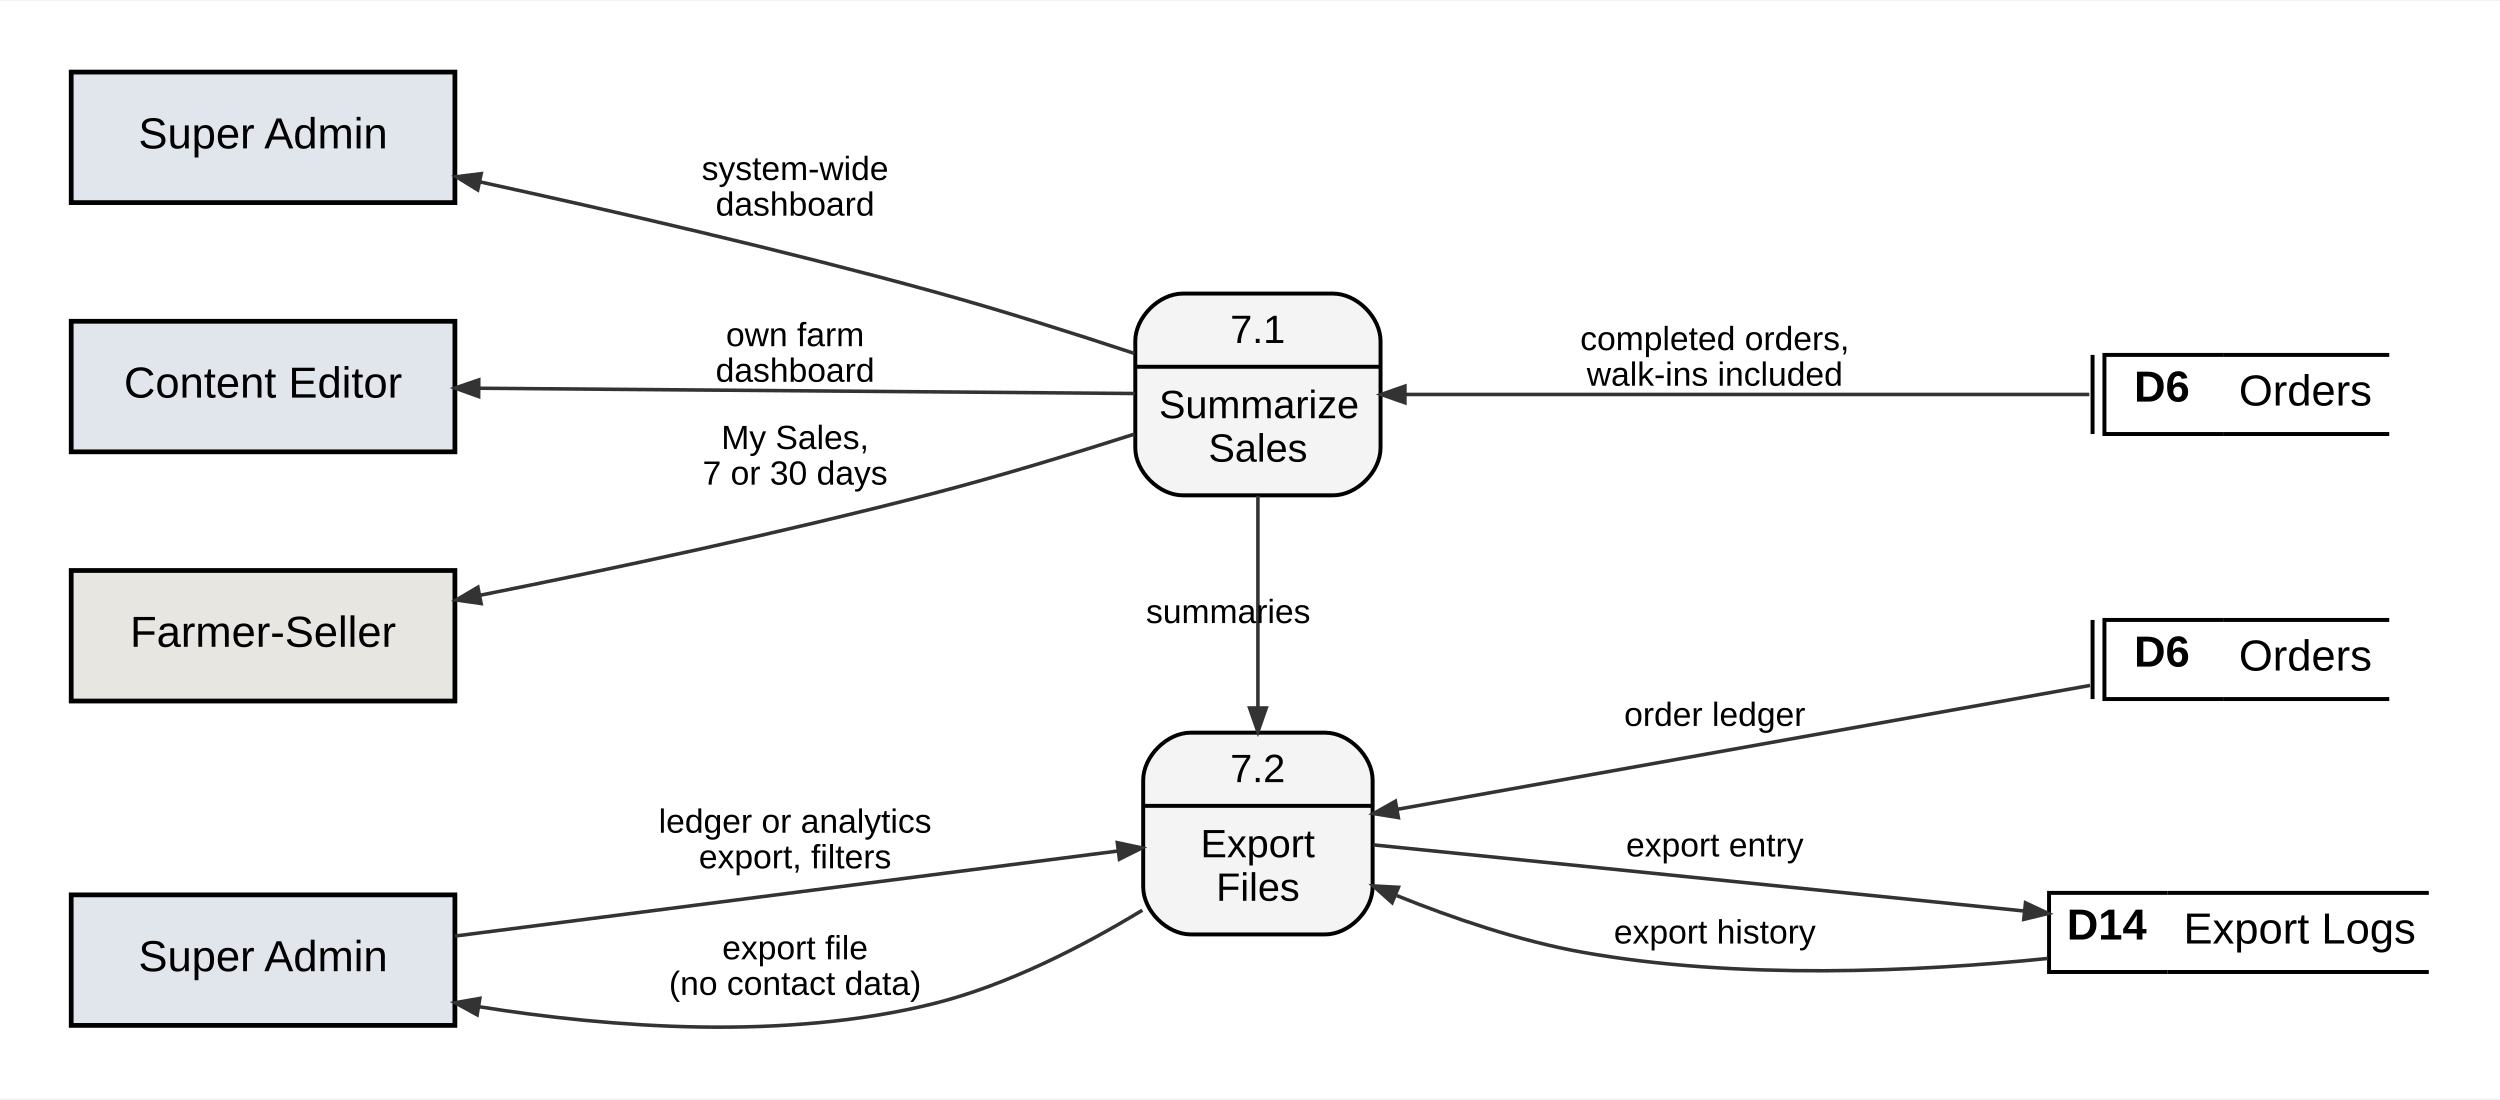
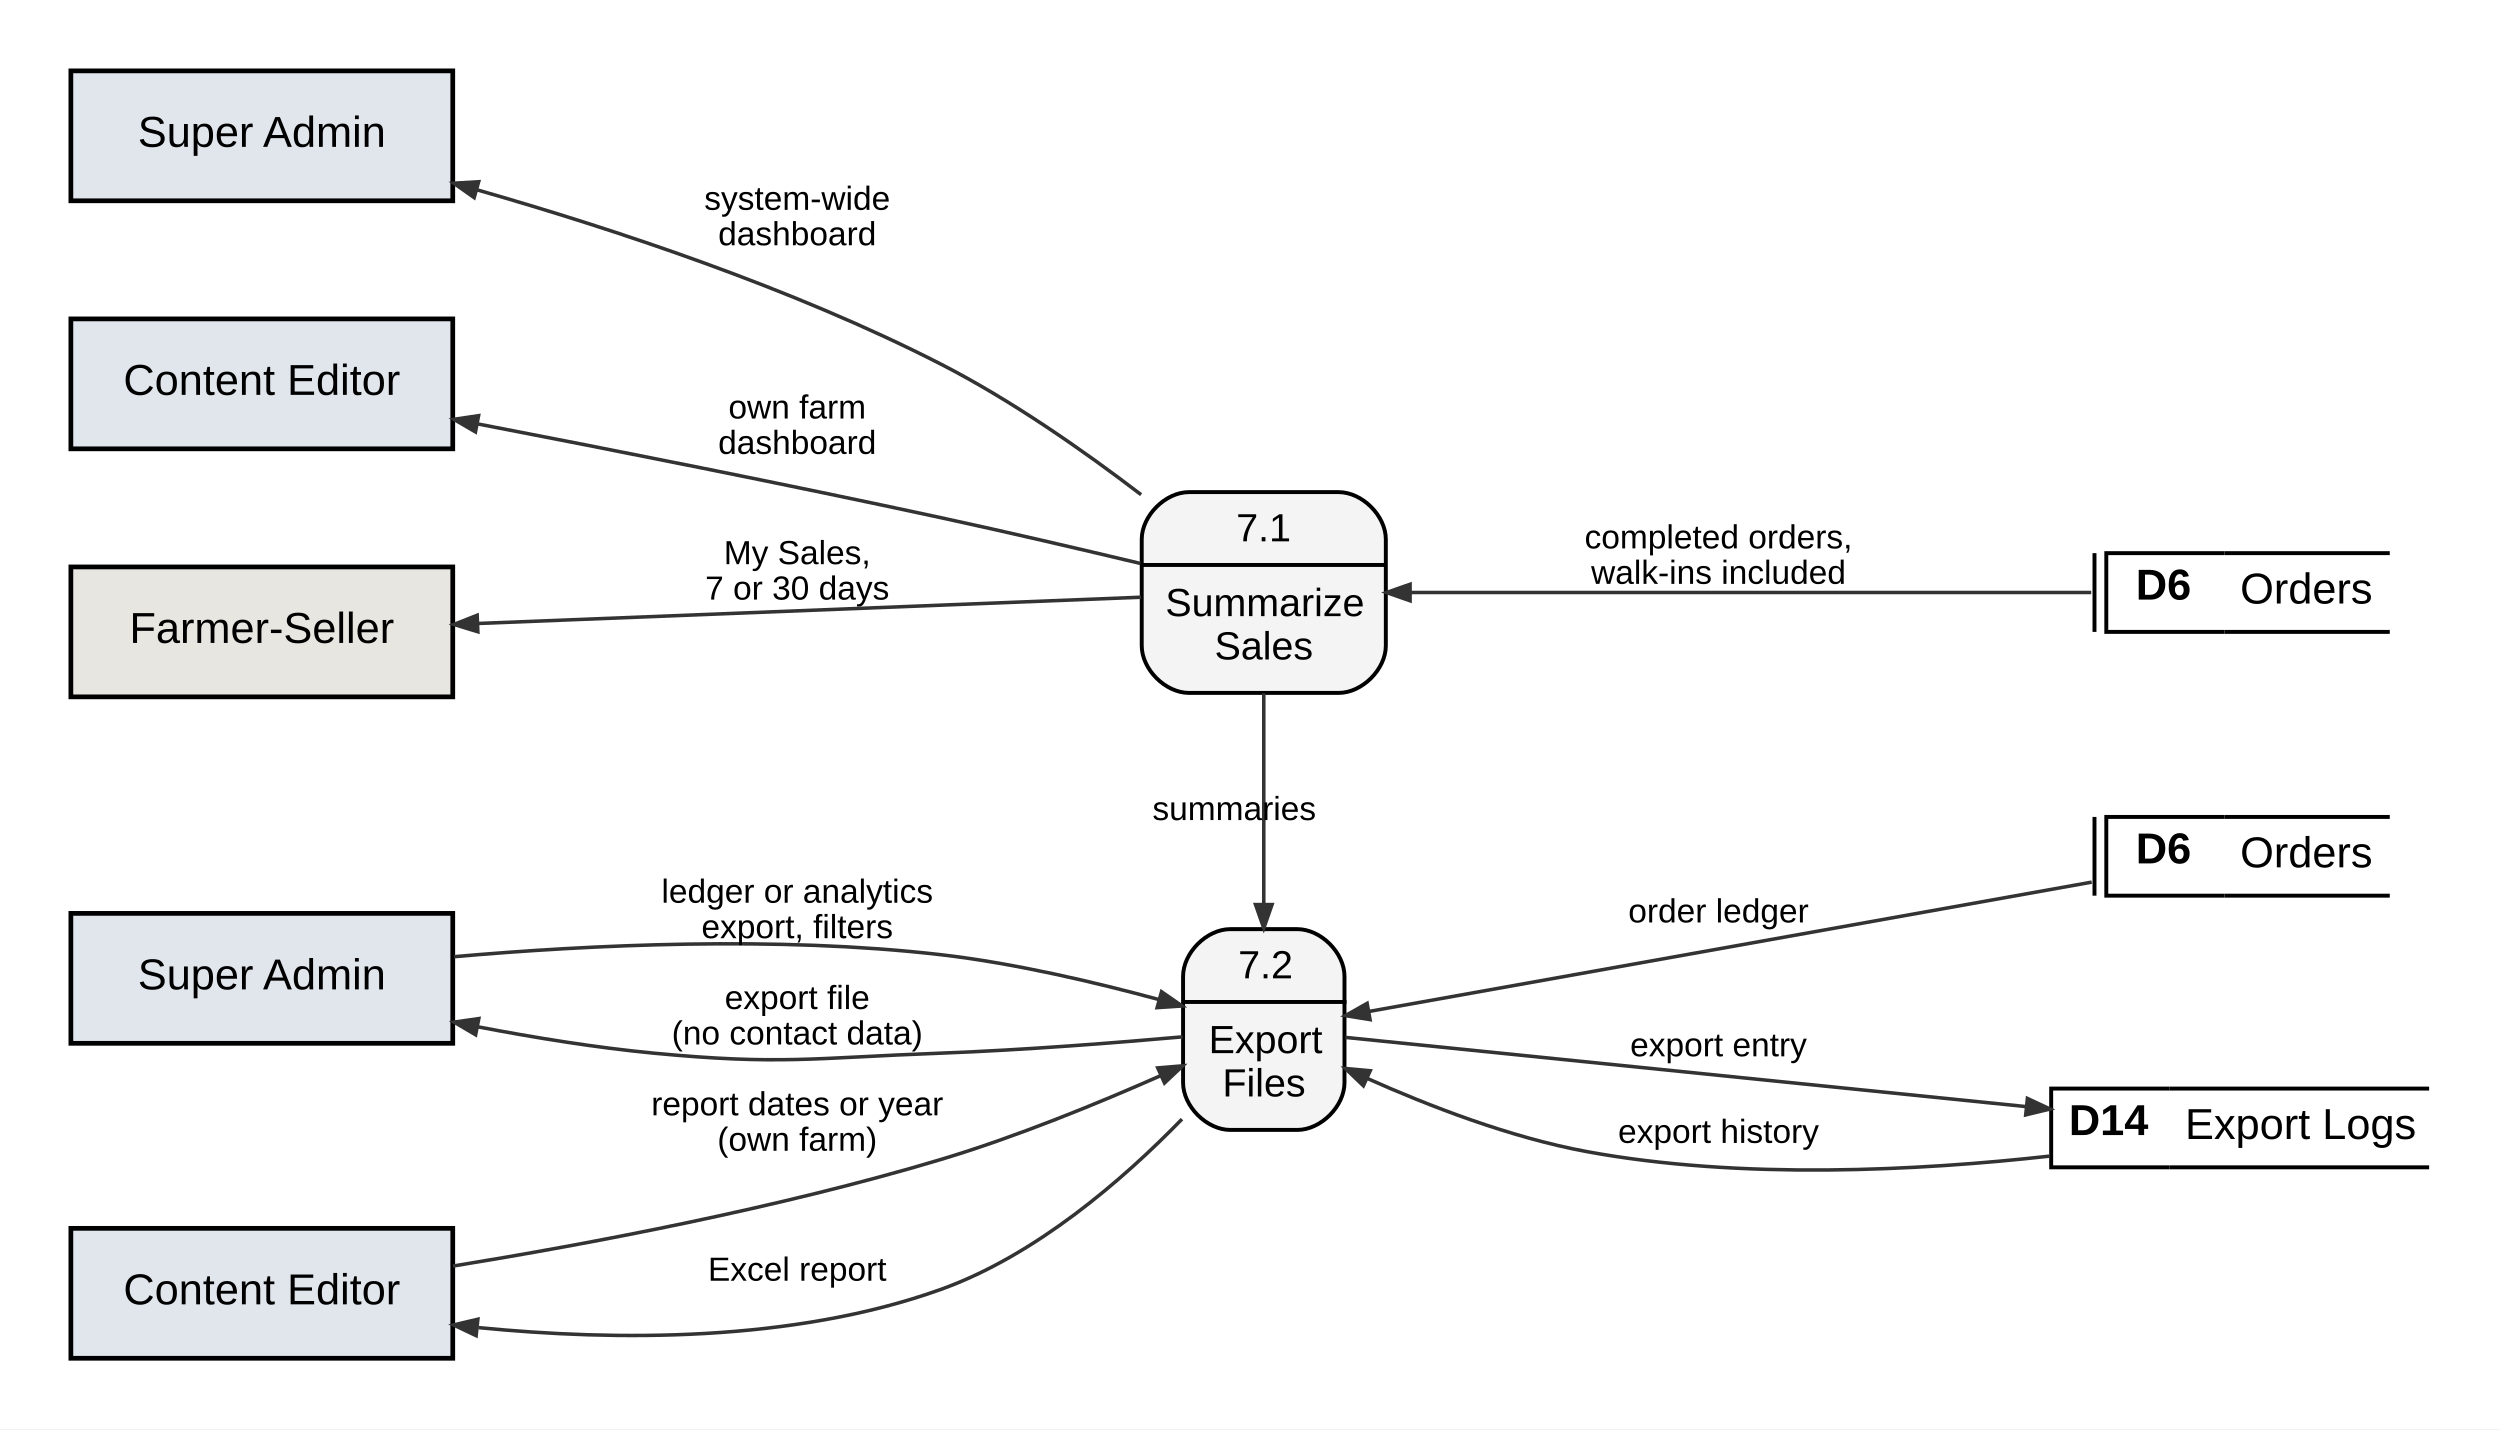
- <svg xmlns="http://www.w3.org/2000/svg" width="632pt" height="278pt" viewBox="0.00 0.00 632.00 277.56">
-   <g id="graph0" class="graph" transform="scale(1 1) rotate(0) translate(18 259.56)">
-     <line x1="86.00" y1="-208.56" x2="97.00" y2="-219.56" stroke="black" stroke-width="1.2" />
-     <line x1="86.00" y1="-0.56" x2="97.00" y2="-11.56" stroke="black" stroke-width="1.2" />
-     <polygon fill="white" stroke="transparent" points="-18,18 -18,-259.56 614,-259.56 614,18 -18,18" />
+ <svg xmlns="http://www.w3.org/2000/svg" width="635pt" height="363pt" viewBox="0.00 0.00 635.00 363.00">
+   <g id="graph0" class="graph" transform="scale(1 1) rotate(0) translate(18 345)">
+     <line x1="86.00" y1="-294.00" x2="97.00" y2="-305.00" stroke="black" stroke-width="1.2" />
+     <line x1="86.00" y1="-231.00" x2="97.00" y2="-242.00" stroke="black" stroke-width="1.2" />
+     <line x1="86.00" y1="-80.00" x2="97.00" y2="-91.00" stroke="black" stroke-width="1.2" />
+     <line x1="86.00" y1="-0.00" x2="97.00" y2="-11.00" stroke="black" stroke-width="1.2" />
+     <polygon fill="white" stroke="transparent" points="-18,18 -18,-345 617,-345 617,18 -18,18" />
    <g id="node1" class="node">
-       <path fill="#f4f4f4" stroke="transparent" d="M281,-134.56C281,-134.56 319,-134.56 319,-134.56 325,-134.56 331,-140.56 331,-146.56 331,-146.56 331,-173.56 331,-173.56 331,-179.56 325,-185.56 319,-185.56 319,-185.56 281,-185.56 281,-185.56 275,-185.56 269,-179.56 269,-173.56 269,-173.56 269,-146.56 269,-146.56 269,-140.56 275,-134.56 281,-134.56" />
-       <text text-anchor="start" x="293" y="-173.06" font-family="Liberation Sans" font-size="10.00">7.1</text>
-       <text text-anchor="start" x="275" y="-154.06" font-family="Liberation Sans" font-size="10.00">Summarize</text>
-       <text text-anchor="start" x="287.5" y="-143.06" font-family="Liberation Sans" font-size="10.00">Sales</text>
-       <polygon fill="black" stroke="black" points="269,-167.06 269,-167.06 331,-167.06 331,-167.06 269,-167.06" />
-       <path fill="none" stroke="black" d="M281,-134.56C281,-134.56 319,-134.56 319,-134.56 325,-134.56 331,-140.56 331,-146.56 331,-146.56 331,-173.56 331,-173.56 331,-179.56 325,-185.56 319,-185.56 319,-185.56 281,-185.56 281,-185.56 275,-185.56 269,-179.56 269,-173.56 269,-173.56 269,-146.56 269,-146.56 269,-140.56 275,-134.56 281,-134.56" />
+       <path fill="#f4f4f4" stroke="transparent" d="M284,-169C284,-169 322,-169 322,-169 328,-169 334,-175 334,-181 334,-181 334,-208 334,-208 334,-214 328,-220 322,-220 322,-220 284,-220 284,-220 278,-220 272,-214 272,-208 272,-208 272,-181 272,-181 272,-175 278,-169 284,-169" />
+       <text text-anchor="start" x="296" y="-207.5" font-family="Liberation Sans" font-size="10.00">7.1</text>
+       <text text-anchor="start" x="278" y="-188.5" font-family="Liberation Sans" font-size="10.00">Summarize</text>
+       <text text-anchor="start" x="290.5" y="-177.5" font-family="Liberation Sans" font-size="10.00">Sales</text>
+       <polygon fill="black" stroke="black" points="272,-201.5 272,-201.5 334,-201.5 334,-201.5 272,-201.5" />
+       <path fill="none" stroke="black" d="M284,-169C284,-169 322,-169 322,-169 328,-169 334,-175 334,-181 334,-181 334,-208 334,-208 334,-214 328,-220 322,-220 322,-220 284,-220 284,-220 278,-220 272,-214 272,-208 272,-208 272,-181 272,-181 272,-175 278,-169 284,-169" />
    </g>
    <g id="node2" class="node">
-       <polyline fill="none" stroke="black" points="511,-170.06 511,-150.06 " />
-       <polyline fill="none" stroke="black" points="544,-170.06 514,-170.06 514,-150.06 544,-150.06 " />
-       <text text-anchor="start" x="521.5" y="-158.26" font-family="Liberation Sans" font-weight="bold" font-size="11.00">D6</text>
-       <polyline fill="none" stroke="black" points="544,-150.06 586,-150.06 " />
-       <polyline fill="none" stroke="black" points="586,-170.06 544,-170.06 " />
-       <text text-anchor="start" x="548" y="-157.26" font-family="Liberation Sans" font-size="11.00">Orders</text>
+       <polyline fill="none" stroke="black" points="514,-204.5 514,-184.5 " />
+       <polyline fill="none" stroke="black" points="547,-204.5 517,-204.5 517,-184.5 547,-184.5 " />
+       <text text-anchor="start" x="524.5" y="-192.7" font-family="Liberation Sans" font-weight="bold" font-size="11.00">D6</text>
+       <polyline fill="none" stroke="black" points="547,-184.5 589,-184.5 " />
+       <polyline fill="none" stroke="black" points="589,-204.5 547,-204.5 " />
+       <text text-anchor="start" x="551" y="-191.7" font-family="Liberation Sans" font-size="11.00">Orders</text>
    </g>
    <g id="edge1" class="edge">
-       <path fill="none" stroke="#333333" stroke-width="0.9" d="M337.2,-160.06C383.57,-160.06 463.5,-160.06 510.17,-160.06" />
-       <polygon fill="#333333" stroke="#333333" stroke-width="0.9" points="337.16,-157.96 331.16,-160.06 337.16,-162.16 337.16,-157.96" />
-       <text text-anchor="middle" x="415.5" y="-171.26" font-family="Liberation Sans" font-size="8.50">completed orders,</text>
-       <text text-anchor="middle" x="415.5" y="-162.26" font-family="Liberation Sans" font-size="8.50">walk-ins included</text>
+       <path fill="none" stroke="#333333" stroke-width="0.9" d="M340.2,-194.5C386.57,-194.5 466.5,-194.5 513.17,-194.5" />
+       <polygon fill="#333333" stroke="#333333" stroke-width="0.9" points="340.16,-192.4 334.16,-194.5 340.16,-196.6 340.16,-192.4" />
+       <text text-anchor="middle" x="418.5" y="-205.7" font-family="Liberation Sans" font-size="8.50">completed orders,</text>
+       <text text-anchor="middle" x="418.5" y="-196.7" font-family="Liberation Sans" font-size="8.50">walk-ins included</text>
    </g>
    <g id="node6" class="node">
-       <path fill="#f4f4f4" stroke="transparent" d="M283,-23.56C283,-23.56 317,-23.56 317,-23.56 323,-23.56 329,-29.56 329,-35.56 329,-35.56 329,-62.56 329,-62.56 329,-68.56 323,-74.56 317,-74.56 317,-74.56 283,-74.56 283,-74.56 277,-74.56 271,-68.56 271,-62.56 271,-62.56 271,-35.56 271,-35.56 271,-29.56 277,-23.56 283,-23.56" />
-       <text text-anchor="start" x="293" y="-62.06" font-family="Liberation Sans" font-size="10.00">7.2</text>
-       <text text-anchor="start" x="285.5" y="-43.06" font-family="Liberation Sans" font-size="10.00">Export</text>
-       <text text-anchor="middle" x="300" y="-32.06" font-family="Liberation Sans" font-size="10.00">Files</text>
-       <polygon fill="black" stroke="black" points="271,-56.06 271,-56.06 329,-56.06 329,-56.06 271,-56.06" />
-       <path fill="none" stroke="black" d="M283,-23.56C283,-23.56 317,-23.56 317,-23.56 323,-23.56 329,-29.56 329,-35.56 329,-35.56 329,-62.56 329,-62.56 329,-68.56 323,-74.56 317,-74.56 317,-74.56 283,-74.56 283,-74.56 277,-74.56 271,-68.56 271,-62.56 271,-62.56 271,-35.56 271,-35.56 271,-29.56 277,-23.56 283,-23.56" />
+       <path fill="#f4f4f4" stroke="transparent" d="M294.5,-58C294.5,-58 311.5,-58 311.5,-58 317.5,-58 323.5,-64 323.5,-70 323.5,-70 323.5,-97 323.5,-97 323.5,-103 317.5,-109 311.5,-109 311.5,-109 294.5,-109 294.5,-109 288.5,-109 282.5,-103 282.5,-97 282.5,-97 282.5,-70 282.5,-70 282.5,-64 288.5,-58 294.5,-58" />
+       <text text-anchor="start" x="296.5" y="-96.5" font-family="Liberation Sans" font-size="10.00">7.2</text>
+       <text text-anchor="start" x="289" y="-77.5" font-family="Liberation Sans" font-size="10.00">Export</text>
+       <text text-anchor="start" x="292.5" y="-66.5" font-family="Liberation Sans" font-size="10.00">Files</text>
+       <polygon fill="black" stroke="black" points="283,-90.5 283,-90.5 324,-90.5 324,-90.5 283,-90.5" />
+       <path fill="none" stroke="black" d="M294.5,-58C294.5,-58 311.5,-58 311.5,-58 317.5,-58 323.5,-64 323.5,-70 323.5,-70 323.5,-97 323.5,-97 323.5,-103 317.5,-109 311.5,-109 311.5,-109 294.5,-109 294.5,-109 288.5,-109 282.5,-103 282.5,-97 282.5,-97 282.5,-70 282.5,-70 282.5,-64 288.5,-58 294.5,-58" />
    </g>
    <g id="edge5" class="edge">
-       <path fill="none" stroke="#333333" stroke-width="0.9" d="M300,-134.46C300,-118.51 300,-97.88 300,-80.88" />
-       <polygon fill="#333333" stroke="#333333" stroke-width="0.9" points="302.1,-80.8 300,-74.8 297.9,-80.8 302.1,-80.8" />
-       <text text-anchor="middle" x="292.5" y="-102.26" font-family="Liberation Sans" font-size="8.50">summaries</text>
+       <path fill="none" stroke="#333333" stroke-width="0.9" d="M303,-168.89C303,-152.95 303,-132.32 303,-115.32" />
+       <polygon fill="#333333" stroke="#333333" stroke-width="0.9" points="305.1,-115.24 303,-109.24 300.9,-115.24 305.1,-115.24" />
+       <text text-anchor="middle" x="295.5" y="-136.7" font-family="Liberation Sans" font-size="8.50">summaries</text>
    </g>
    <g id="node3" class="node">
-       <polygon fill="#e1e6ed" stroke="black" stroke-width="1.2" points="97,-241.56 0,-241.56 0,-208.56 97,-208.56 97,-241.56" />
-       <text text-anchor="middle" x="48.5" y="-222.26" font-family="Liberation Sans" font-size="11.00">Super Admin</text>
+       <polygon fill="#e1e6ed" stroke="black" stroke-width="1.2" points="97,-327 0,-327 0,-294 97,-294 97,-327" />
+       <text text-anchor="middle" x="48.5" y="-307.7" font-family="Liberation Sans" font-size="11.00">Super Admin</text>
    </g>
    <g id="edge2" class="edge">
-       <path fill="none" stroke="#333333" stroke-width="0.9" d="M103.42,-213.78C136.63,-206.53 179.99,-196.54 218,-186.06 234.94,-181.39 253.64,-175.44 268.79,-170.42" />
-       <polygon fill="#333333" stroke="#333333" stroke-width="0.9" points="102.76,-211.77 97.34,-215.1 103.65,-215.88 102.76,-211.77" />
-       <text text-anchor="middle" x="183" y="-214.26" font-family="Liberation Sans" font-size="8.50">system-wide</text>
-       <text text-anchor="middle" x="183" y="-205.26" font-family="Liberation Sans" font-size="8.50">dashboard</text>
+       <path fill="none" stroke="#333333" stroke-width="0.9" d="M103.14,-296.79C137.81,-286.86 183.32,-271.82 221,-252.5 238.85,-243.35 257.16,-230.58 271.84,-219.35" />
+       <polygon fill="#333333" stroke="#333333" stroke-width="0.9" points="102.44,-294.8 97.24,-298.46 103.58,-298.84 102.44,-294.8" />
+       <text text-anchor="middle" x="184.5" y="-291.7" font-family="Liberation Sans" font-size="8.50">system-wide</text>
+       <text text-anchor="middle" x="184.5" y="-282.7" font-family="Liberation Sans" font-size="8.50">dashboard</text>
    </g>
    <g id="node4" class="node">
-       <polygon fill="#e1e6ed" stroke="black" stroke-width="1.2" points="97,-178.56 0,-178.56 0,-145.56 97,-145.56 97,-178.56" />
-       <text text-anchor="middle" x="48.5" y="-159.26" font-family="Liberation Sans" font-size="11.00">Content Editor</text>
+       <polygon fill="#e1e6ed" stroke="black" stroke-width="1.2" points="97,-264 0,-264 0,-231 97,-231 97,-264" />
+       <text text-anchor="middle" x="48.5" y="-244.7" font-family="Liberation Sans" font-size="11.00">Content Editor</text>
    </g>
    <g id="edge3" class="edge">
-       <path fill="none" stroke="#333333" stroke-width="0.9" d="M103.07,-161.63C153.72,-161.22 227.88,-160.63 268.91,-160.3" />
-       <polygon fill="#333333" stroke="#333333" stroke-width="0.9" points="103,-159.53 97.02,-161.68 103.03,-163.73 103,-159.53" />
-       <text text-anchor="middle" x="183" y="-172.26" font-family="Liberation Sans" font-size="8.50">own farm</text>
-       <text text-anchor="middle" x="183" y="-163.26" font-family="Liberation Sans" font-size="8.50">dashboard</text>
+       <path fill="none" stroke="#333333" stroke-width="0.9" d="M103.46,-237.3C137.29,-230.78 181.76,-221.99 221,-213.5 237.8,-209.87 256.48,-205.5 271.67,-201.88" />
+       <polygon fill="#333333" stroke="#333333" stroke-width="0.9" points="102.77,-235.29 97.27,-238.49 103.56,-239.42 102.77,-235.29" />
+       <text text-anchor="middle" x="184.5" y="-238.7" font-family="Liberation Sans" font-size="8.50">own farm</text>
+       <text text-anchor="middle" x="184.5" y="-229.7" font-family="Liberation Sans" font-size="8.50">dashboard</text>
    </g>
    <g id="node5" class="node">
-       <polygon fill="#e8e6e0" stroke="black" stroke-width="1.2" points="97,-115.56 0,-115.56 0,-82.56 97,-82.56 97,-115.56" />
-       <text text-anchor="middle" x="48.5" y="-96.26" font-family="Liberation Sans" font-size="11.00">Farmer-Seller</text>
+       <polygon fill="#e8e6e0" stroke="black" stroke-width="1.2" points="97,-201 0,-201 0,-168 97,-168 97,-201" />
+       <text text-anchor="middle" x="48.5" y="-181.7" font-family="Liberation Sans" font-size="11.00">Farmer-Seller</text>
    </g>
    <g id="edge4" class="edge">
-       <path fill="none" stroke="#333333" stroke-width="0.9" d="M103.42,-109.31C136.63,-115.94 179.99,-125.15 218,-135.06 234.95,-139.48 253.64,-145.19 268.8,-150.04" />
-       <polygon fill="#333333" stroke="#333333" stroke-width="0.9" points="103.63,-107.21 97.34,-108.1 102.81,-111.33 103.63,-107.21" />
-       <text text-anchor="middle" x="183" y="-146.26" font-family="Liberation Sans" font-size="8.50">My Sales,</text>
-       <text text-anchor="middle" x="183" y="-137.26" font-family="Liberation Sans" font-size="8.50">7 or 30 days</text>
+       <path fill="none" stroke="#333333" stroke-width="0.9" d="M103.43,-186.64C154.81,-188.67 230.3,-191.66 271.83,-193.31" />
+       <polygon fill="#333333" stroke="#333333" stroke-width="0.9" points="103.37,-184.53 97.29,-186.39 103.2,-188.73 103.37,-184.53" />
+       <text text-anchor="middle" x="184.5" y="-201.7" font-family="Liberation Sans" font-size="8.50">My Sales,</text>
+       <text text-anchor="middle" x="184.5" y="-192.7" font-family="Liberation Sans" font-size="8.50">7 or 30 days</text>
    </g>
    <g id="node7" class="node">
-       <polyline fill="none" stroke="black" points="511,-103.06 511,-83.06 " />
-       <polyline fill="none" stroke="black" points="544,-103.06 514,-103.06 514,-83.06 544,-83.06 " />
-       <text text-anchor="start" x="521.5" y="-91.26" font-family="Liberation Sans" font-weight="bold" font-size="11.00">D6</text>
-       <polyline fill="none" stroke="black" points="544,-83.06 586,-83.06 " />
-       <polyline fill="none" stroke="black" points="586,-103.06 544,-103.06 " />
-       <text text-anchor="start" x="548" y="-90.26" font-family="Liberation Sans" font-size="11.00">Orders</text>
+       <polyline fill="none" stroke="black" points="514,-137.5 514,-117.5 " />
+       <polyline fill="none" stroke="black" points="547,-137.5 517,-137.5 517,-117.5 547,-117.5 " />
+       <text text-anchor="start" x="524.5" y="-125.7" font-family="Liberation Sans" font-weight="bold" font-size="11.00">D6</text>
+       <polyline fill="none" stroke="black" points="547,-117.5 589,-117.5 " />
+       <polyline fill="none" stroke="black" points="589,-137.5 547,-137.5 " />
+       <text text-anchor="start" x="551" y="-124.7" font-family="Liberation Sans" font-size="11.00">Orders</text>
    </g>
    <g id="edge7" class="edge">
-       <path fill="none" stroke="#333333" stroke-width="0.9" d="M335.21,-55.18C381.3,-63.42 463.03,-78.04 510.35,-86.5" />
-       <polygon fill="#333333" stroke="#333333" stroke-width="0.9" points="335.5,-53.1 329.22,-54.11 334.76,-57.23 335.5,-53.1" />
-       <text text-anchor="middle" x="415.5" y="-76.26" font-family="Liberation Sans" font-size="8.50">order ledger</text>
+       <path fill="none" stroke="#333333" stroke-width="0.9" d="M329.85,-88.12C373.74,-95.97 462.96,-111.93 513.3,-120.94" />
+       <polygon fill="#333333" stroke="#333333" stroke-width="0.9" points="329.99,-86.02 323.72,-87.03 329.25,-90.15 329.99,-86.02" />
+       <text text-anchor="middle" x="418.5" y="-110.7" font-family="Liberation Sans" font-size="8.50">order ledger</text>
+     </g>
+     <g id="node10" class="node">
+       <polyline fill="none" stroke="black" points="533,-68.5 503,-68.5 503,-48.5 533,-48.5 " />
+       <text text-anchor="start" x="507.5" y="-56.7" font-family="Liberation Sans" font-weight="bold" font-size="11.00">D14</text>
+       <polyline fill="none" stroke="black" points="533,-48.5 599,-48.5 " />
+       <polyline fill="none" stroke="black" points="599,-68.5 533,-68.5 " />
+       <text text-anchor="start" x="537" y="-55.7" font-family="Liberation Sans" font-size="11.00">Export Logs</text>
+     </g>
+     <g id="edge11" class="edge">
+       <path fill="none" stroke="#333333" stroke-width="0.9" d="M323.72,-81.5C360.82,-77.73 442.19,-69.46 496.55,-63.93" />
+       <polygon fill="#333333" stroke="#333333" stroke-width="0.9" points="496.96,-66 502.71,-63.31 496.53,-61.82 496.96,-66" />
+       <text text-anchor="middle" x="418.5" y="-76.7" font-family="Liberation Sans" font-size="8.50">export entry</text>
+     </g>
+     <g id="edge12" class="edge">
+       <path fill="none" stroke="#333333" stroke-width="0.9" d="M329.23,-71.1C344.87,-64.11 365.62,-56.08 385,-52.5 424.18,-45.26 469.46,-47.65 502.66,-51.35" />
+       <polygon fill="#333333" stroke="#333333" stroke-width="0.9" points="328.3,-69.21 323.71,-73.61 330.04,-73.03 328.3,-69.21" />
+       <text text-anchor="middle" x="418.5" y="-54.7" font-family="Liberation Sans" font-size="8.50">export history</text>
+     </g>
+     <g id="node8" class="node">
+       <polygon fill="#e1e6ed" stroke="black" stroke-width="1.2" points="97,-113 0,-113 0,-80 97,-80 97,-113" />
+       <text text-anchor="middle" x="48.5" y="-93.7" font-family="Liberation Sans" font-size="11.00">Super Admin</text>
+     </g>
+     <g id="edge6" class="edge">
+       <path fill="none" stroke="#333333" stroke-width="0.9" d="M97.34,-102C131.82,-105.03 179.42,-107.31 221,-102.5 239.75,-100.33 260.46,-95.43 276.24,-91.14" />
+       <polygon fill="#333333" stroke="#333333" stroke-width="0.9" points="277.03,-93.1 282.25,-89.48 275.91,-89.06 277.03,-93.1" />
+       <text text-anchor="middle" x="184.5" y="-115.7" font-family="Liberation Sans" font-size="8.50">ledger or analytics</text>
+       <text text-anchor="middle" x="184.5" y="-106.7" font-family="Liberation Sans" font-size="8.50">export, filters</text>
+     </g>
+     <g id="edge8" class="edge">
+       <path fill="none" stroke="#333333" stroke-width="0.9" d="M103.42,-84.18C117.83,-81.42 133.44,-78.89 148,-77.5 180.3,-74.41 188.58,-76.3 221,-77.5 242,-78.28 265.99,-80.18 282.38,-81.64" />
+       <polygon fill="#333333" stroke="#333333" stroke-width="0.9" points="102.81,-82.16 97.33,-85.38 103.62,-86.28 102.81,-82.16" />
+       <text text-anchor="middle" x="184.5" y="-88.7" font-family="Liberation Sans" font-size="8.50">export file</text>
+       <text text-anchor="middle" x="184.5" y="-79.7" font-family="Liberation Sans" font-size="8.50">(no contact data)</text>
    </g>
    <g id="node9" class="node">
-       <polyline fill="none" stroke="black" points="530,-34.06 500,-34.06 500,-14.06 530,-14.06 " />
-       <text text-anchor="start" x="504.5" y="-22.26" font-family="Liberation Sans" font-weight="bold" font-size="11.00">D14</text>
-       <polyline fill="none" stroke="black" points="530,-14.06 596,-14.06 " />
-       <polyline fill="none" stroke="black" points="596,-34.06 530,-34.06 " />
-       <text text-anchor="start" x="534" y="-21.26" font-family="Liberation Sans" font-size="11.00">Export Logs</text>
+       <polygon fill="#e1e6ed" stroke="black" stroke-width="1.2" points="97,-33 0,-33 0,0 97,0 97,-33" />
+       <text text-anchor="middle" x="48.5" y="-13.7" font-family="Liberation Sans" font-size="11.00">Content Editor</text>
    </g>
    <g id="edge9" class="edge">
-       <path fill="none" stroke="#333333" stroke-width="0.9" d="M329.22,-46.19C369.24,-42.13 443.23,-34.61 493.75,-29.47" />
-       <polygon fill="#333333" stroke="#333333" stroke-width="0.9" points="494.04,-31.55 499.8,-28.86 493.61,-27.37 494.04,-31.55" />
-       <text text-anchor="middle" x="415.5" y="-43.26" font-family="Liberation Sans" font-size="8.50">export entry</text>
+       <path fill="none" stroke="#333333" stroke-width="0.9" d="M97.04,-23.42C131.8,-29.08 179.86,-38.16 221,-50.5 240.17,-56.25 261.08,-64.83 276.84,-71.8" />
+       <polygon fill="#333333" stroke="#333333" stroke-width="0.9" points="276.07,-73.75 282.41,-74.28 277.79,-69.92 276.07,-73.75" />
+       <text text-anchor="middle" x="184.5" y="-61.7" font-family="Liberation Sans" font-size="8.50">report dates or year</text>
+       <text text-anchor="middle" x="184.5" y="-52.7" font-family="Liberation Sans" font-size="8.50">(own farm)</text>
    </g>
    <g id="edge10" class="edge">
-       <path fill="none" stroke="#333333" stroke-width="0.9" d="M335.08,-33.38C349.27,-27.66 366.11,-21.91 382,-19.06 421.21,-12.03 466.49,-14.11 499.68,-17.48" />
-       <polygon fill="#333333" stroke="#333333" stroke-width="0.9" points="333.92,-31.59 329.17,-35.82 335.52,-35.47 333.92,-31.59" />
-       <text text-anchor="middle" x="415.5" y="-21.26" font-family="Liberation Sans" font-size="8.50">export history</text>
-     </g>
-     <g id="node8" class="node">
-       <polygon fill="#e1e6ed" stroke="black" stroke-width="1.2" points="97,-33.56 0,-33.56 0,-0.56 97,-0.56 97,-33.56" />
-       <text text-anchor="middle" x="48.5" y="-14.26" font-family="Liberation Sans" font-size="11.00">Super Admin</text>
-     </g>
-     <g id="edge6" class="edge">
-       <path fill="none" stroke="#333333" stroke-width="0.9" d="M97.02,-23.15C145.93,-29.43 220.97,-39.05 264.49,-44.63" />
-       <polygon fill="#333333" stroke="#333333" stroke-width="0.9" points="264.46,-46.75 270.68,-45.43 264.99,-42.58 264.46,-46.75" />
-       <text text-anchor="middle" x="183" y="-49.26" font-family="Liberation Sans" font-size="8.50">ledger or analytics</text>
-       <text text-anchor="middle" x="183" y="-40.26" font-family="Liberation Sans" font-size="8.50">export, filters</text>
-     </g>
-     <g id="edge8" class="edge">
-       <path fill="none" stroke="#333333" stroke-width="0.9" d="M103.17,-5.27C136.65,0.06 180.37,3.31 218,-6.06 236.69,-10.71 255.81,-20.58 270.78,-29.68" />
-       <polygon fill="#333333" stroke="#333333" stroke-width="0.9" points="102.62,-3.23 97.04,-6.29 103.3,-7.38 102.62,-3.23" />
-       <text text-anchor="middle" x="183" y="-17.26" font-family="Liberation Sans" font-size="8.50">export file</text>
-       <text text-anchor="middle" x="183" y="-8.26" font-family="Liberation Sans" font-size="8.50">(no contact data)</text>
+       <path fill="none" stroke="#333333" stroke-width="0.9" d="M103.52,-7.79C138.12,-4.37 183.41,-4 221,-17.5 245.07,-26.14 267.2,-45.29 282.22,-60.74" />
+       <polygon fill="#333333" stroke="#333333" stroke-width="0.9" points="102.94,-5.74 97.19,-8.46 103.38,-9.92 102.94,-5.74" />
+       <text text-anchor="middle" x="184.5" y="-19.7" font-family="Liberation Sans" font-size="8.50">Excel report</text>
    </g>
  </g>
</svg>
